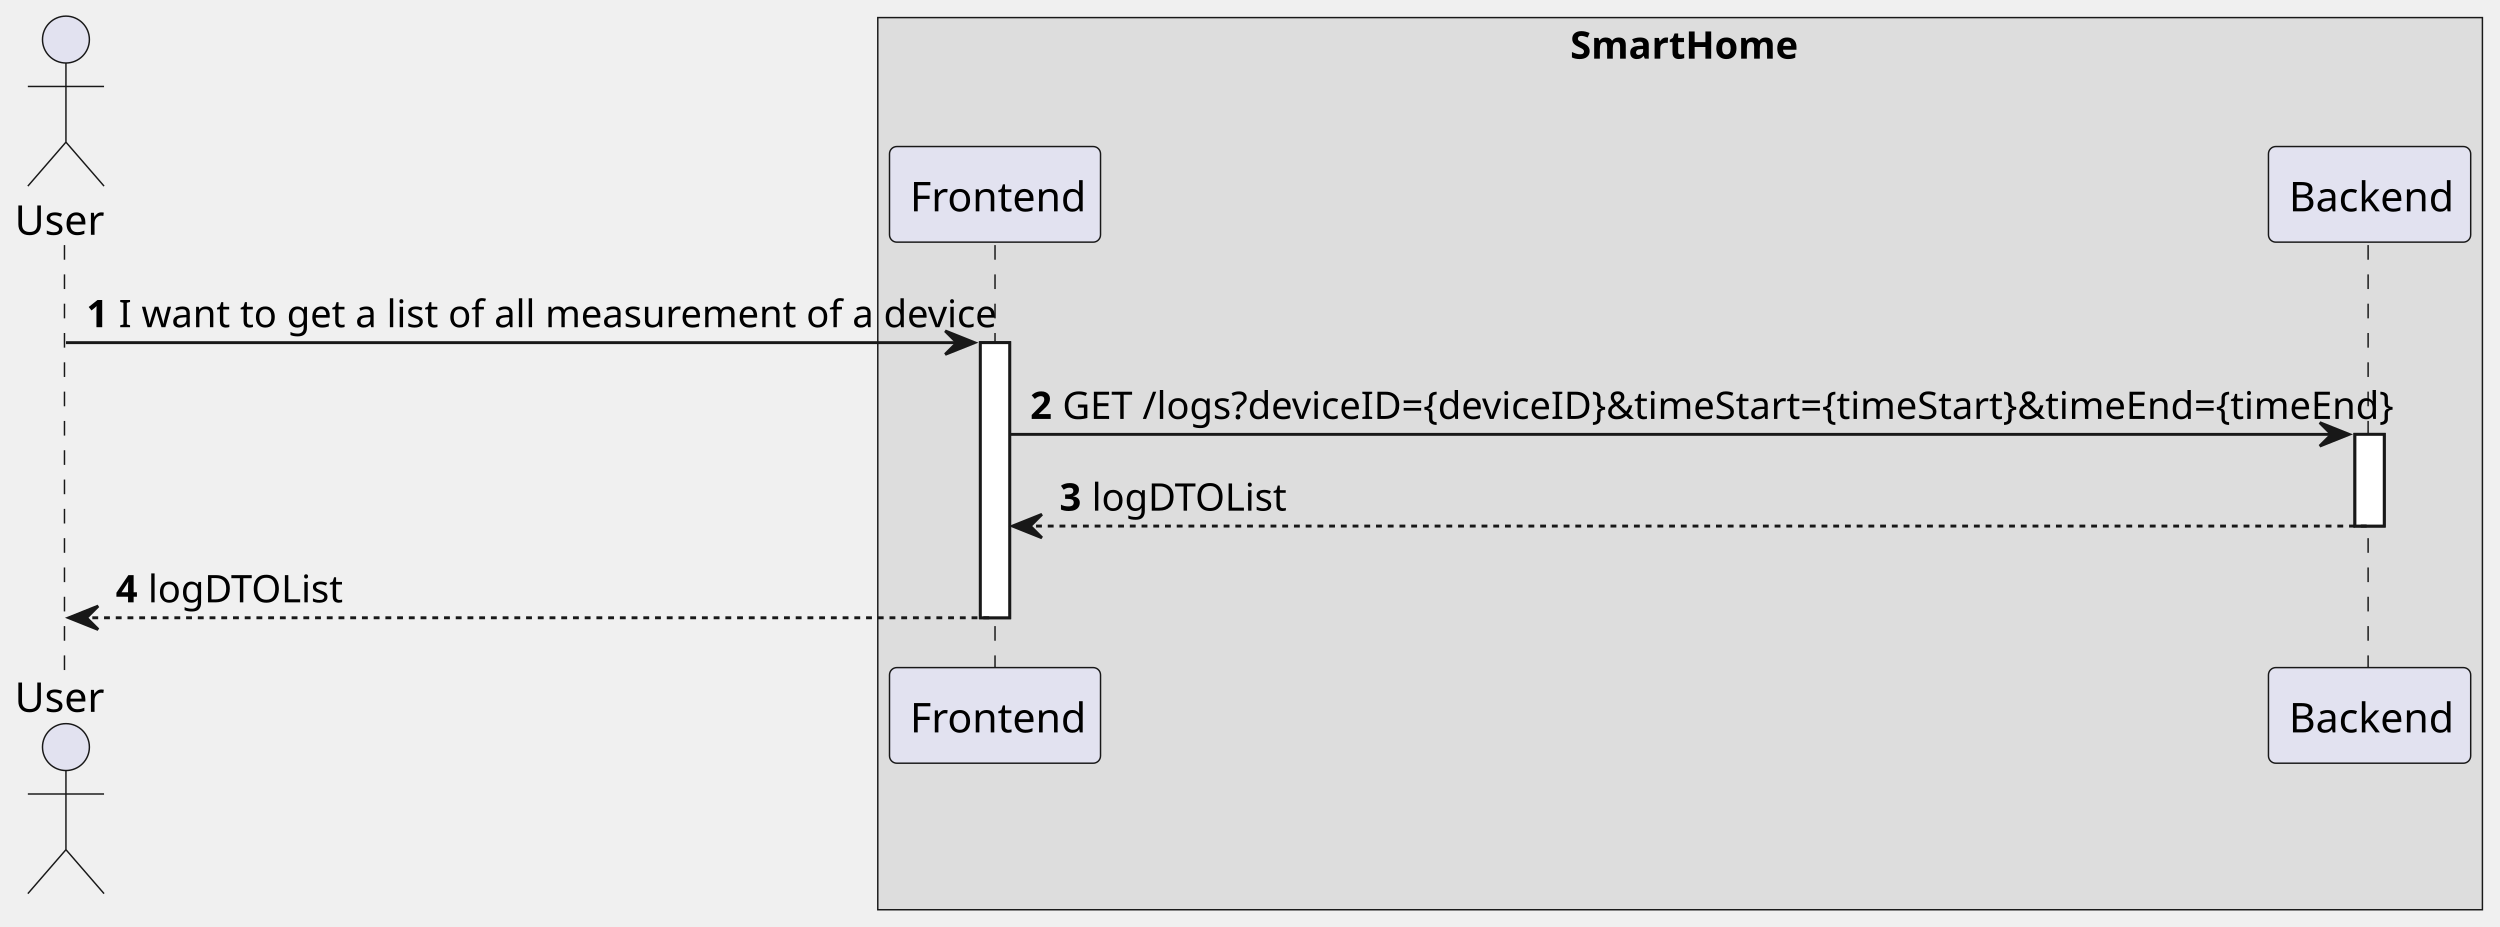
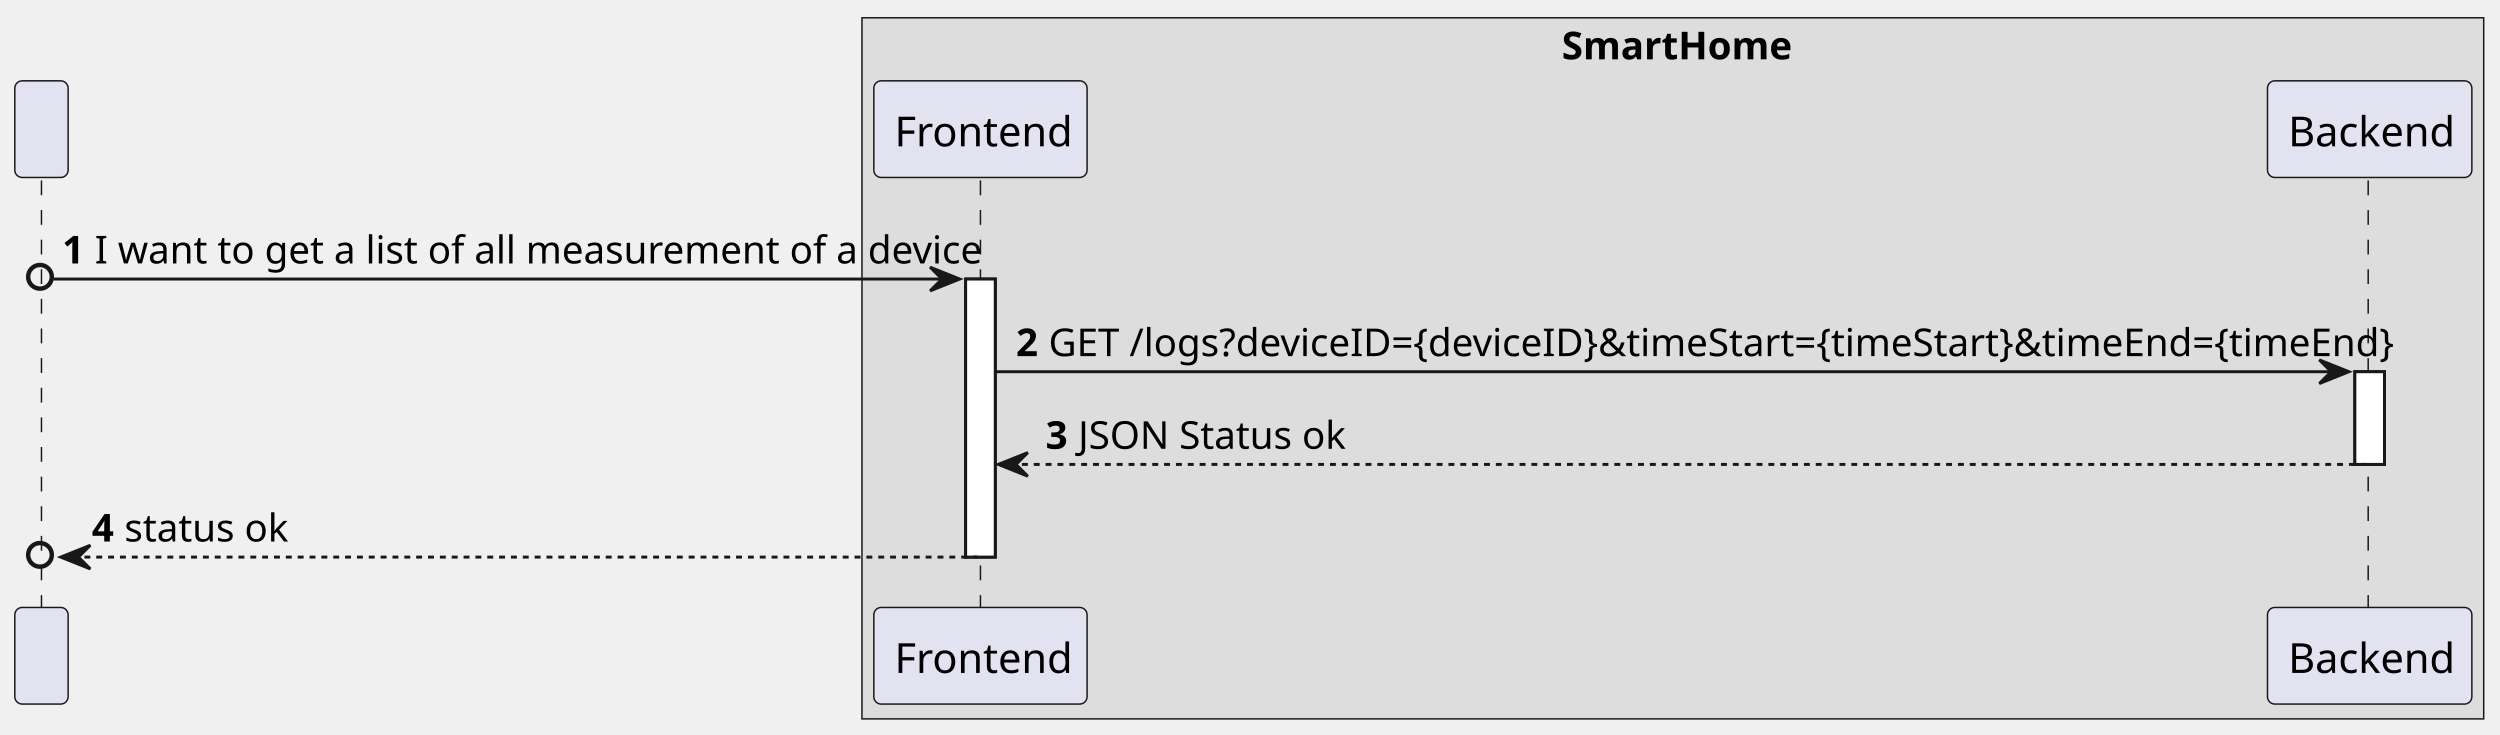
- <svg xmlns="http://www.w3.org/2000/svg" contentStyleType="text/css" height="316px" preserveAspectRatio="none" style="width:853px;height:316px;background:#FFFFFF;" version="1.1" viewBox="0 0 853 316" width="853px" zoomAndPan="magnify">
+ <svg xmlns="http://www.w3.org/2000/svg" contentStyleType="text/css" height="248px" preserveAspectRatio="none" style="width:844px;height:248px;background:#FFFFFF;" version="1.1" viewBox="0 0 844 248" width="844px" zoomAndPan="magnify">
  <defs />
  <g>
-     <rect fill="#DDDDDD" height="304.406" style="stroke:#181818;stroke-width:0.5;" width="547.5" x="299.5" y="6" />
-     <text fill="#000000" font-family="sans-serif" font-size="13" font-weight="bold" lengthAdjust="spacing" textLength="75" x="535.75" y="20.028">SmartHome</text>
-     <rect fill="#FFFFFF" height="93.873" style="stroke:#181818;stroke-width:1.0;" width="10" x="334.5" y="116.912" />
-     <rect fill="#FFFFFF" height="31.291" style="stroke:#181818;stroke-width:1.0;" width="10" x="803.5" y="148.203" />
-     <line style="stroke:#181818;stroke-width:0.5;stroke-dasharray:5.0,5.0;" x1="22" x2="22" y1="83.621" y2="228.785" />
-     <line style="stroke:#181818;stroke-width:0.5;stroke-dasharray:5.0,5.0;" x1="339.5" x2="339.5" y1="83.621" y2="228.785" />
-     <line style="stroke:#181818;stroke-width:0.5;stroke-dasharray:5.0,5.0;" x1="808" x2="808" y1="83.621" y2="228.785" />
-     <text fill="#000000" font-family="sans-serif" font-size="14" lengthAdjust="spacing" textLength="29" x="5" y="80.107">User</text>
-     <ellipse cx="22.5" cy="13.5" fill="#E2E2F0" rx="8" ry="8" style="stroke:#181818;stroke-width:0.5;" />
-     <path d="M22.5,21.5 L22.5,48.5 M9.5,29.5 L35.5,29.5 M22.5,48.5 L9.5,63.5 M22.5,48.5 L35.5,63.5 " fill="none" style="stroke:#181818;stroke-width:0.5;" />
-     <text fill="#000000" font-family="sans-serif" font-size="14" lengthAdjust="spacing" textLength="29" x="5" y="242.893">User</text>
-     <ellipse cx="22.5" cy="254.906" fill="#E2E2F0" rx="8" ry="8" style="stroke:#181818;stroke-width:0.5;" />
-     <path d="M22.5,262.906 L22.5,289.906 M9.5,270.906 L35.5,270.906 M22.5,289.906 L9.5,304.906 M22.5,289.906 L35.5,304.906 " fill="none" style="stroke:#181818;stroke-width:0.5;" />
-     <rect fill="#E2E2F0" height="32.621" rx="2.5" ry="2.5" style="stroke:#181818;stroke-width:0.5;" width="72" x="303.5" y="50" />
-     <text fill="#000000" font-family="sans-serif" font-size="14" lengthAdjust="spacing" textLength="58" x="310.5" y="72.107">Frontend</text>
-     <rect fill="#E2E2F0" height="32.621" rx="2.5" ry="2.5" style="stroke:#181818;stroke-width:0.5;" width="72" x="303.5" y="227.785" />
-     <text fill="#000000" font-family="sans-serif" font-size="14" lengthAdjust="spacing" textLength="58" x="310.5" y="249.893">Frontend</text>
-     <rect fill="#E2E2F0" height="32.621" rx="2.5" ry="2.5" style="stroke:#181818;stroke-width:0.5;" width="69" x="774" y="50" />
-     <text fill="#000000" font-family="sans-serif" font-size="14" lengthAdjust="spacing" textLength="55" x="781" y="72.107">Backend</text>
-     <rect fill="#E2E2F0" height="32.621" rx="2.5" ry="2.5" style="stroke:#181818;stroke-width:0.5;" width="69" x="774" y="227.785" />
-     <text fill="#000000" font-family="sans-serif" font-size="14" lengthAdjust="spacing" textLength="55" x="781" y="249.893">Backend</text>
-     <rect fill="#FFFFFF" height="93.873" style="stroke:#181818;stroke-width:1.0;" width="10" x="334.5" y="116.912" />
-     <rect fill="#FFFFFF" height="31.291" style="stroke:#181818;stroke-width:1.0;" width="10" x="803.5" y="148.203" />
-     <polygon fill="#181818" points="322.5,112.912,332.5,116.912,322.5,120.912,326.5,116.912" style="stroke:#181818;stroke-width:1.0;" />
-     <line style="stroke:#181818;stroke-width:1.0;" x1="22.5" x2="328.5" y1="116.912" y2="116.912" />
-     <text fill="#000000" font-family="sans-serif" font-size="13" font-weight="bold" lengthAdjust="spacing" textLength="7" x="29.5" y="111.649">1</text>
-     <text fill="#000000" font-family="sans-serif" font-size="13" lengthAdjust="spacing" textLength="282" x="40.5" y="111.649">I want to get a list of all measurement of a device</text>
-     <polygon fill="#181818" points="791.5,144.203,801.5,148.203,791.5,152.203,795.5,148.203" style="stroke:#181818;stroke-width:1.0;" />
-     <line style="stroke:#181818;stroke-width:1.0;" x1="344.5" x2="797.5" y1="148.203" y2="148.203" />
-     <text fill="#000000" font-family="sans-serif" font-size="13" font-weight="bold" lengthAdjust="spacing" textLength="7" x="351.5" y="142.94">2</text>
-     <text fill="#000000" font-family="sans-serif" font-size="13" lengthAdjust="spacing" textLength="429" x="362.5" y="142.94">GET /logs?deviceID={deviceID}&amp;timeStart={timeStart}&amp;timeEnd={timeEnd}</text>
-     <polygon fill="#181818" points="355.5,175.494,345.5,179.494,355.5,183.494,351.5,179.494" style="stroke:#181818;stroke-width:1.0;" />
-     <line style="stroke:#181818;stroke-width:1.0;stroke-dasharray:2.0,2.0;" x1="349.5" x2="807.5" y1="179.494" y2="179.494" />
-     <text fill="#000000" font-family="sans-serif" font-size="13" font-weight="bold" lengthAdjust="spacing" textLength="7" x="361.5" y="174.231">3</text>
-     <text fill="#000000" font-family="sans-serif" font-size="13" lengthAdjust="spacing" textLength="64" x="372.5" y="174.231">logDTOList</text>
-     <polygon fill="#181818" points="33.5,206.785,23.5,210.785,33.5,214.785,29.5,210.785" style="stroke:#181818;stroke-width:1.0;" />
-     <line style="stroke:#181818;stroke-width:1.0;stroke-dasharray:2.0,2.0;" x1="27.5" x2="338.5" y1="210.785" y2="210.785" />
-     <text fill="#000000" font-family="sans-serif" font-size="13" font-weight="bold" lengthAdjust="spacing" textLength="7" x="39.5" y="205.523">4</text>
-     <text fill="#000000" font-family="sans-serif" font-size="13" lengthAdjust="spacing" textLength="64" x="50.5" y="205.523">logDTOList</text>
+     <rect fill="#DDDDDD" height="236.697" style="stroke:#181818;stroke-width:0.5;" width="547.5" x="291" y="6" />
+     <text fill="#000000" font-family="sans-serif" font-size="13" font-weight="bold" lengthAdjust="spacing" textLength="75" x="527.25" y="20.028">SmartHome</text>
+     <rect fill="#FFFFFF" height="93.873" style="stroke:#181818;stroke-width:1.0;" width="10" x="326" y="94.203" />
+     <rect fill="#FFFFFF" height="31.291" style="stroke:#181818;stroke-width:1.0;" width="10" x="795" y="125.494" />
+     <line style="stroke:#181818;stroke-width:0.5;stroke-dasharray:5.0,5.0;" x1="14" x2="14" y1="60.912" y2="206.076" />
+     <line style="stroke:#181818;stroke-width:0.5;stroke-dasharray:5.0,5.0;" x1="331" x2="331" y1="60.912" y2="206.076" />
+     <line style="stroke:#181818;stroke-width:0.5;stroke-dasharray:5.0,5.0;" x1="799.5" x2="799.5" y1="60.912" y2="206.076" />
+     <rect fill="#E2E2F0" height="32.621" rx="2.5" ry="2.5" style="stroke:#181818;stroke-width:0.5;" width="18" x="5" y="27.291" />
+     <text fill="#000000" font-family="sans-serif" font-size="14" lengthAdjust="spacing" textLength="4" x="12" y="49.398"> </text>
+     <rect fill="#E2E2F0" height="32.621" rx="2.5" ry="2.5" style="stroke:#181818;stroke-width:0.5;" width="18" x="5" y="205.076" />
+     <text fill="#000000" font-family="sans-serif" font-size="14" lengthAdjust="spacing" textLength="4" x="12" y="227.184"> </text>
+     <rect fill="#E2E2F0" height="32.621" rx="2.5" ry="2.5" style="stroke:#181818;stroke-width:0.5;" width="72" x="295" y="27.291" />
+     <text fill="#000000" font-family="sans-serif" font-size="14" lengthAdjust="spacing" textLength="58" x="302" y="49.398">Frontend</text>
+     <rect fill="#E2E2F0" height="32.621" rx="2.5" ry="2.5" style="stroke:#181818;stroke-width:0.5;" width="72" x="295" y="205.076" />
+     <text fill="#000000" font-family="sans-serif" font-size="14" lengthAdjust="spacing" textLength="58" x="302" y="227.184">Frontend</text>
+     <rect fill="#E2E2F0" height="32.621" rx="2.5" ry="2.5" style="stroke:#181818;stroke-width:0.5;" width="69" x="765.5" y="27.291" />
+     <text fill="#000000" font-family="sans-serif" font-size="14" lengthAdjust="spacing" textLength="55" x="772.5" y="49.398">Backend</text>
+     <rect fill="#E2E2F0" height="32.621" rx="2.5" ry="2.5" style="stroke:#181818;stroke-width:0.5;" width="69" x="765.5" y="205.076" />
+     <text fill="#000000" font-family="sans-serif" font-size="14" lengthAdjust="spacing" textLength="55" x="772.5" y="227.184">Backend</text>
+     <rect fill="#FFFFFF" height="93.873" style="stroke:#181818;stroke-width:1.0;" width="10" x="326" y="94.203" />
+     <rect fill="#FFFFFF" height="31.291" style="stroke:#181818;stroke-width:1.0;" width="10" x="795" y="125.494" />
+     <ellipse cx="13.5" cy="93.453" fill="none" rx="4" ry="4" style="stroke:#181818;stroke-width:1.5;" />
+     <polygon fill="#181818" points="314,90.203,324,94.203,314,98.203,318,94.203" style="stroke:#181818;stroke-width:1.0;" />
+     <line style="stroke:#181818;stroke-width:1.0;" x1="18" x2="320" y1="94.203" y2="94.203" />
+     <text fill="#000000" font-family="sans-serif" font-size="13" font-weight="bold" lengthAdjust="spacing" textLength="7" x="21" y="88.94">1</text>
+     <text fill="#000000" font-family="sans-serif" font-size="13" lengthAdjust="spacing" textLength="282" x="32" y="88.94">I want to get a list of all measurement of a device</text>
+     <polygon fill="#181818" points="783,121.494,793,125.494,783,129.494,787,125.494" style="stroke:#181818;stroke-width:1.0;" />
+     <line style="stroke:#181818;stroke-width:1.0;" x1="336" x2="789" y1="125.494" y2="125.494" />
+     <text fill="#000000" font-family="sans-serif" font-size="13" font-weight="bold" lengthAdjust="spacing" textLength="7" x="343" y="120.231">2</text>
+     <text fill="#000000" font-family="sans-serif" font-size="13" lengthAdjust="spacing" textLength="429" x="354" y="120.231">GET /logs?deviceID={deviceID}&amp;timeStart={timeStart}&amp;timeEnd={timeEnd}</text>
+     <polygon fill="#181818" points="347,152.785,337,156.785,347,160.785,343,156.785" style="stroke:#181818;stroke-width:1.0;" />
+     <line style="stroke:#181818;stroke-width:1.0;stroke-dasharray:2.0,2.0;" x1="341" x2="799" y1="156.785" y2="156.785" />
+     <text fill="#000000" font-family="sans-serif" font-size="13" font-weight="bold" lengthAdjust="spacing" textLength="7" x="353" y="151.523">3</text>
+     <text fill="#000000" font-family="sans-serif" font-size="13" lengthAdjust="spacing" textLength="94" x="364" y="151.523">JSON Status ok</text>
+     <ellipse cx="13.5" cy="187.326" fill="none" rx="4" ry="4" style="stroke:#181818;stroke-width:1.5;" />
+     <polygon fill="#181818" points="30.5,184.076,20.5,188.076,30.5,192.076,26.5,188.076" style="stroke:#181818;stroke-width:1.0;" />
+     <line style="stroke:#181818;stroke-width:1.0;stroke-dasharray:2.0,2.0;" x1="28.5" x2="330" y1="188.076" y2="188.076" />
+     <text fill="#000000" font-family="sans-serif" font-size="13" font-weight="bold" lengthAdjust="spacing" textLength="7" x="31" y="182.814">4</text>
+     <text fill="#000000" font-family="sans-serif" font-size="13" lengthAdjust="spacing" textLength="54" x="42" y="182.814">status ok</text>
  </g>
</svg>
